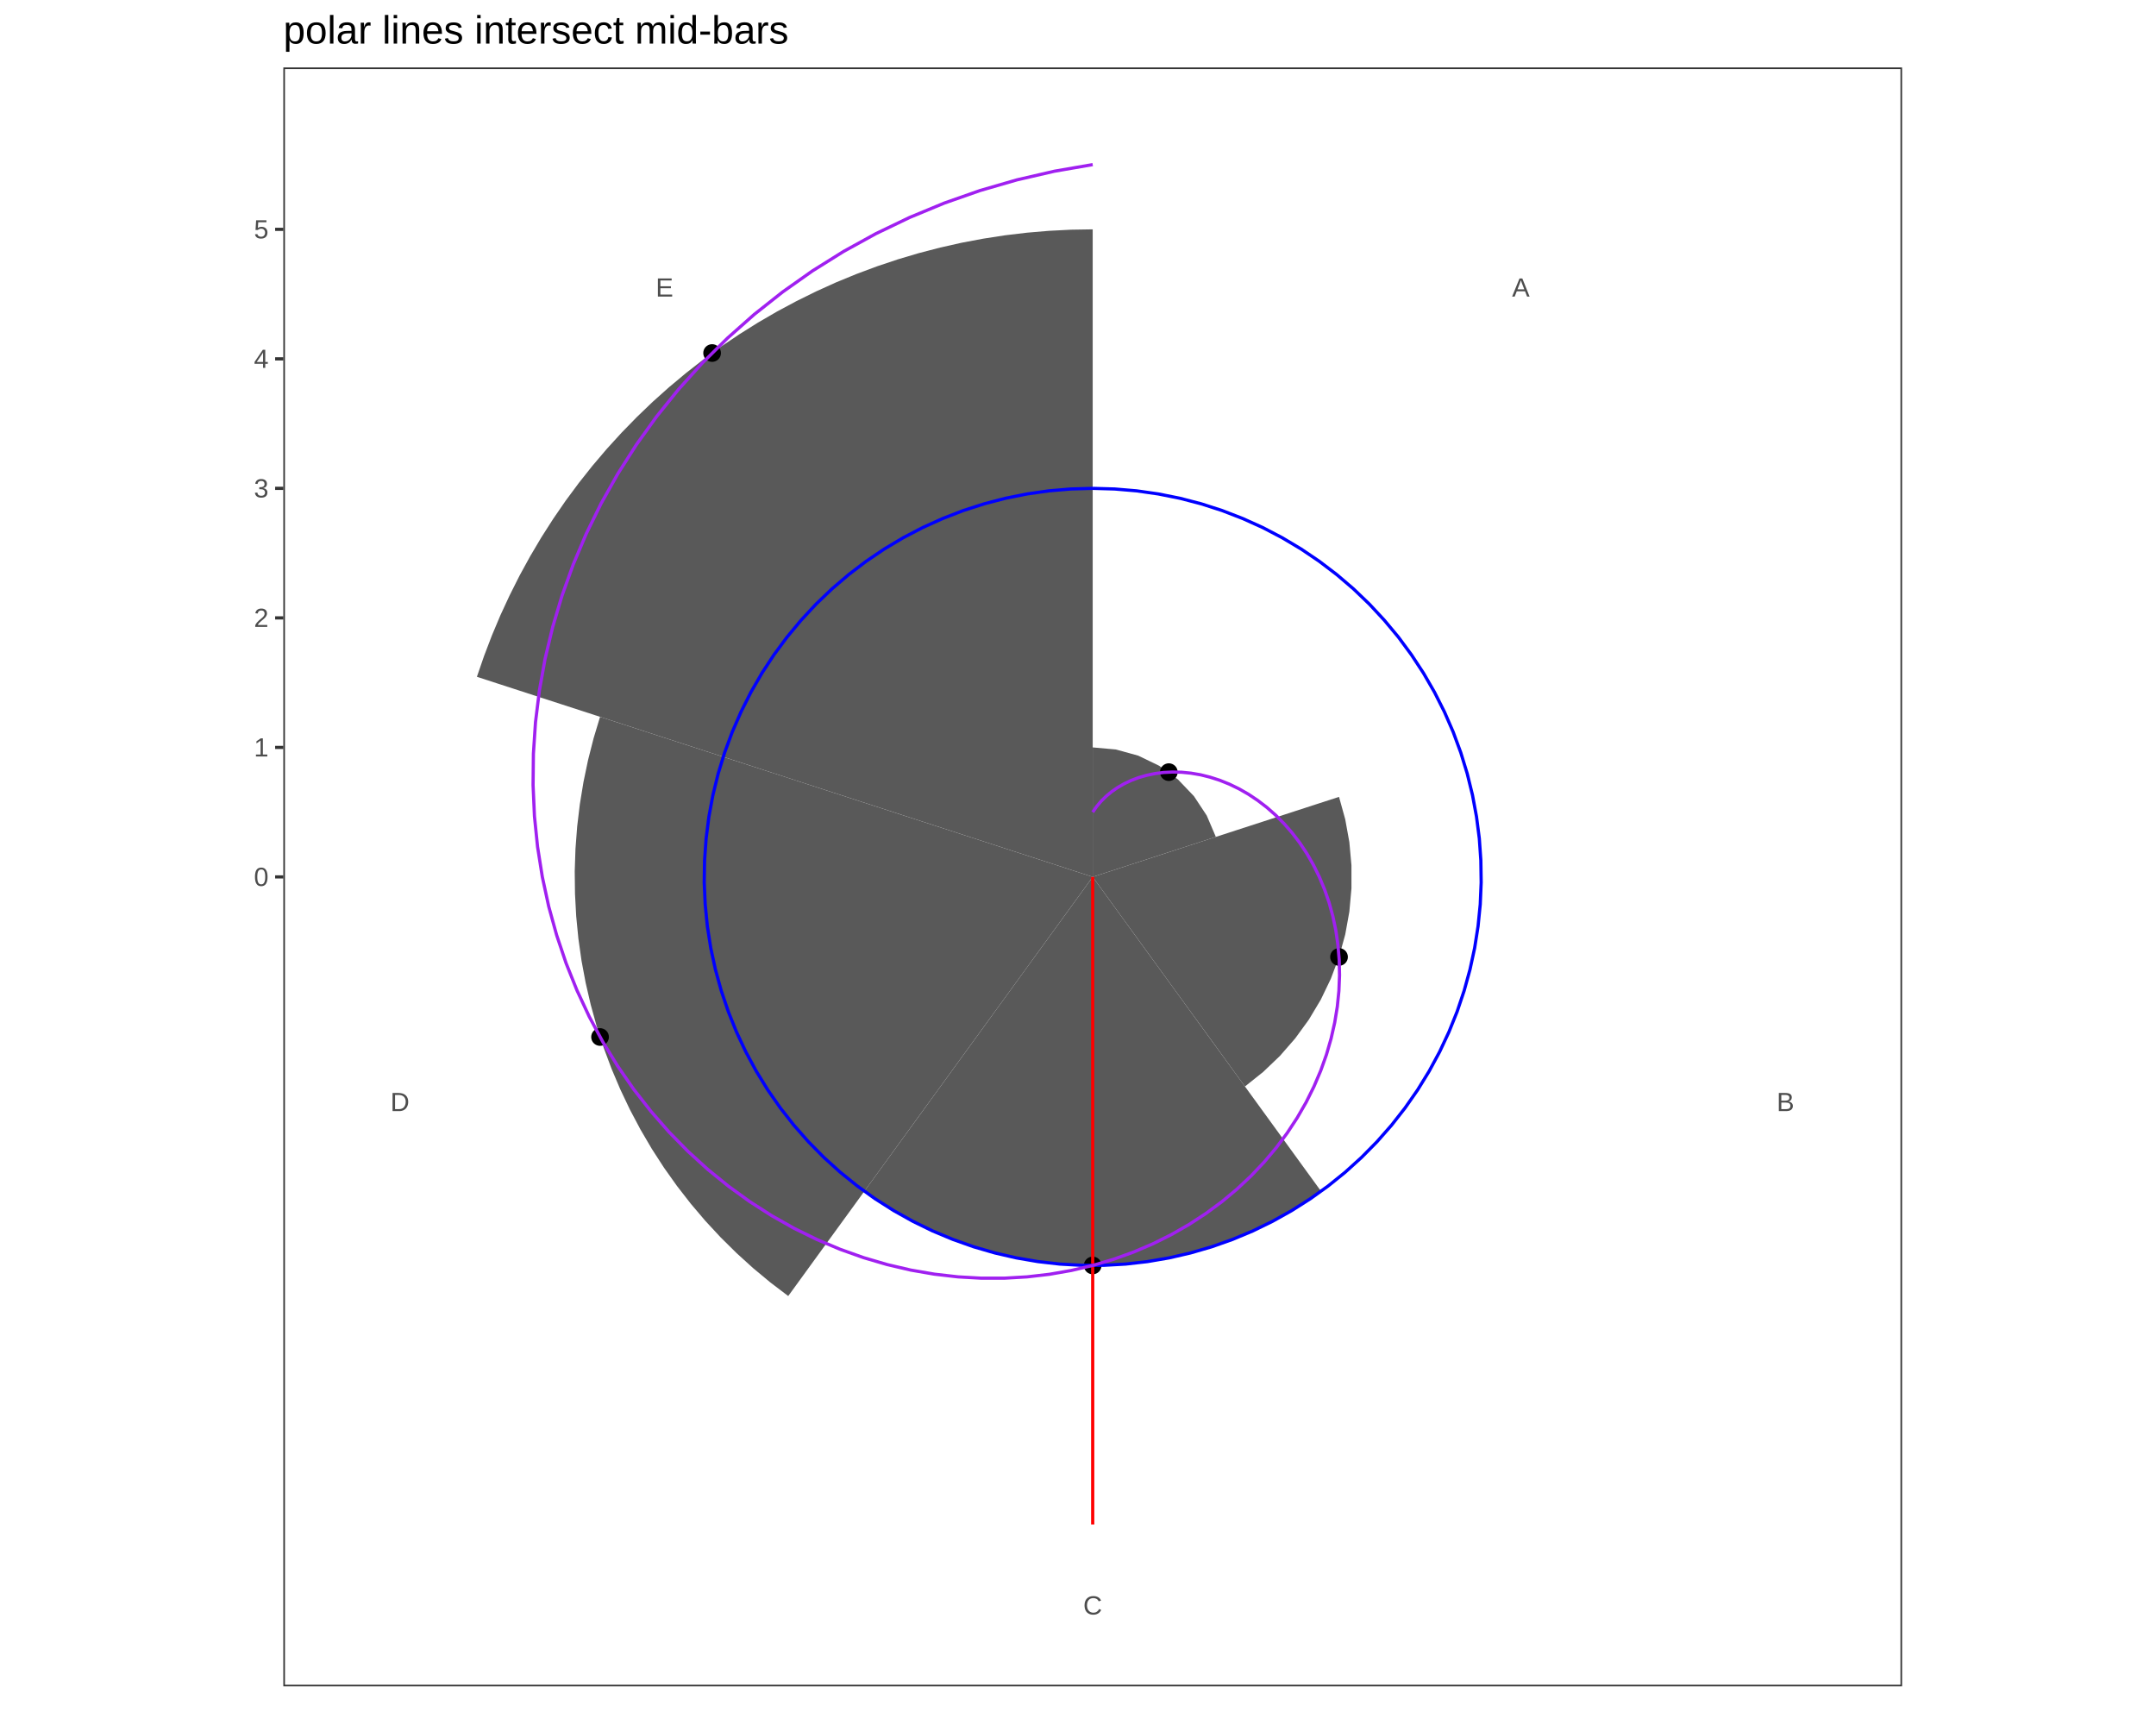
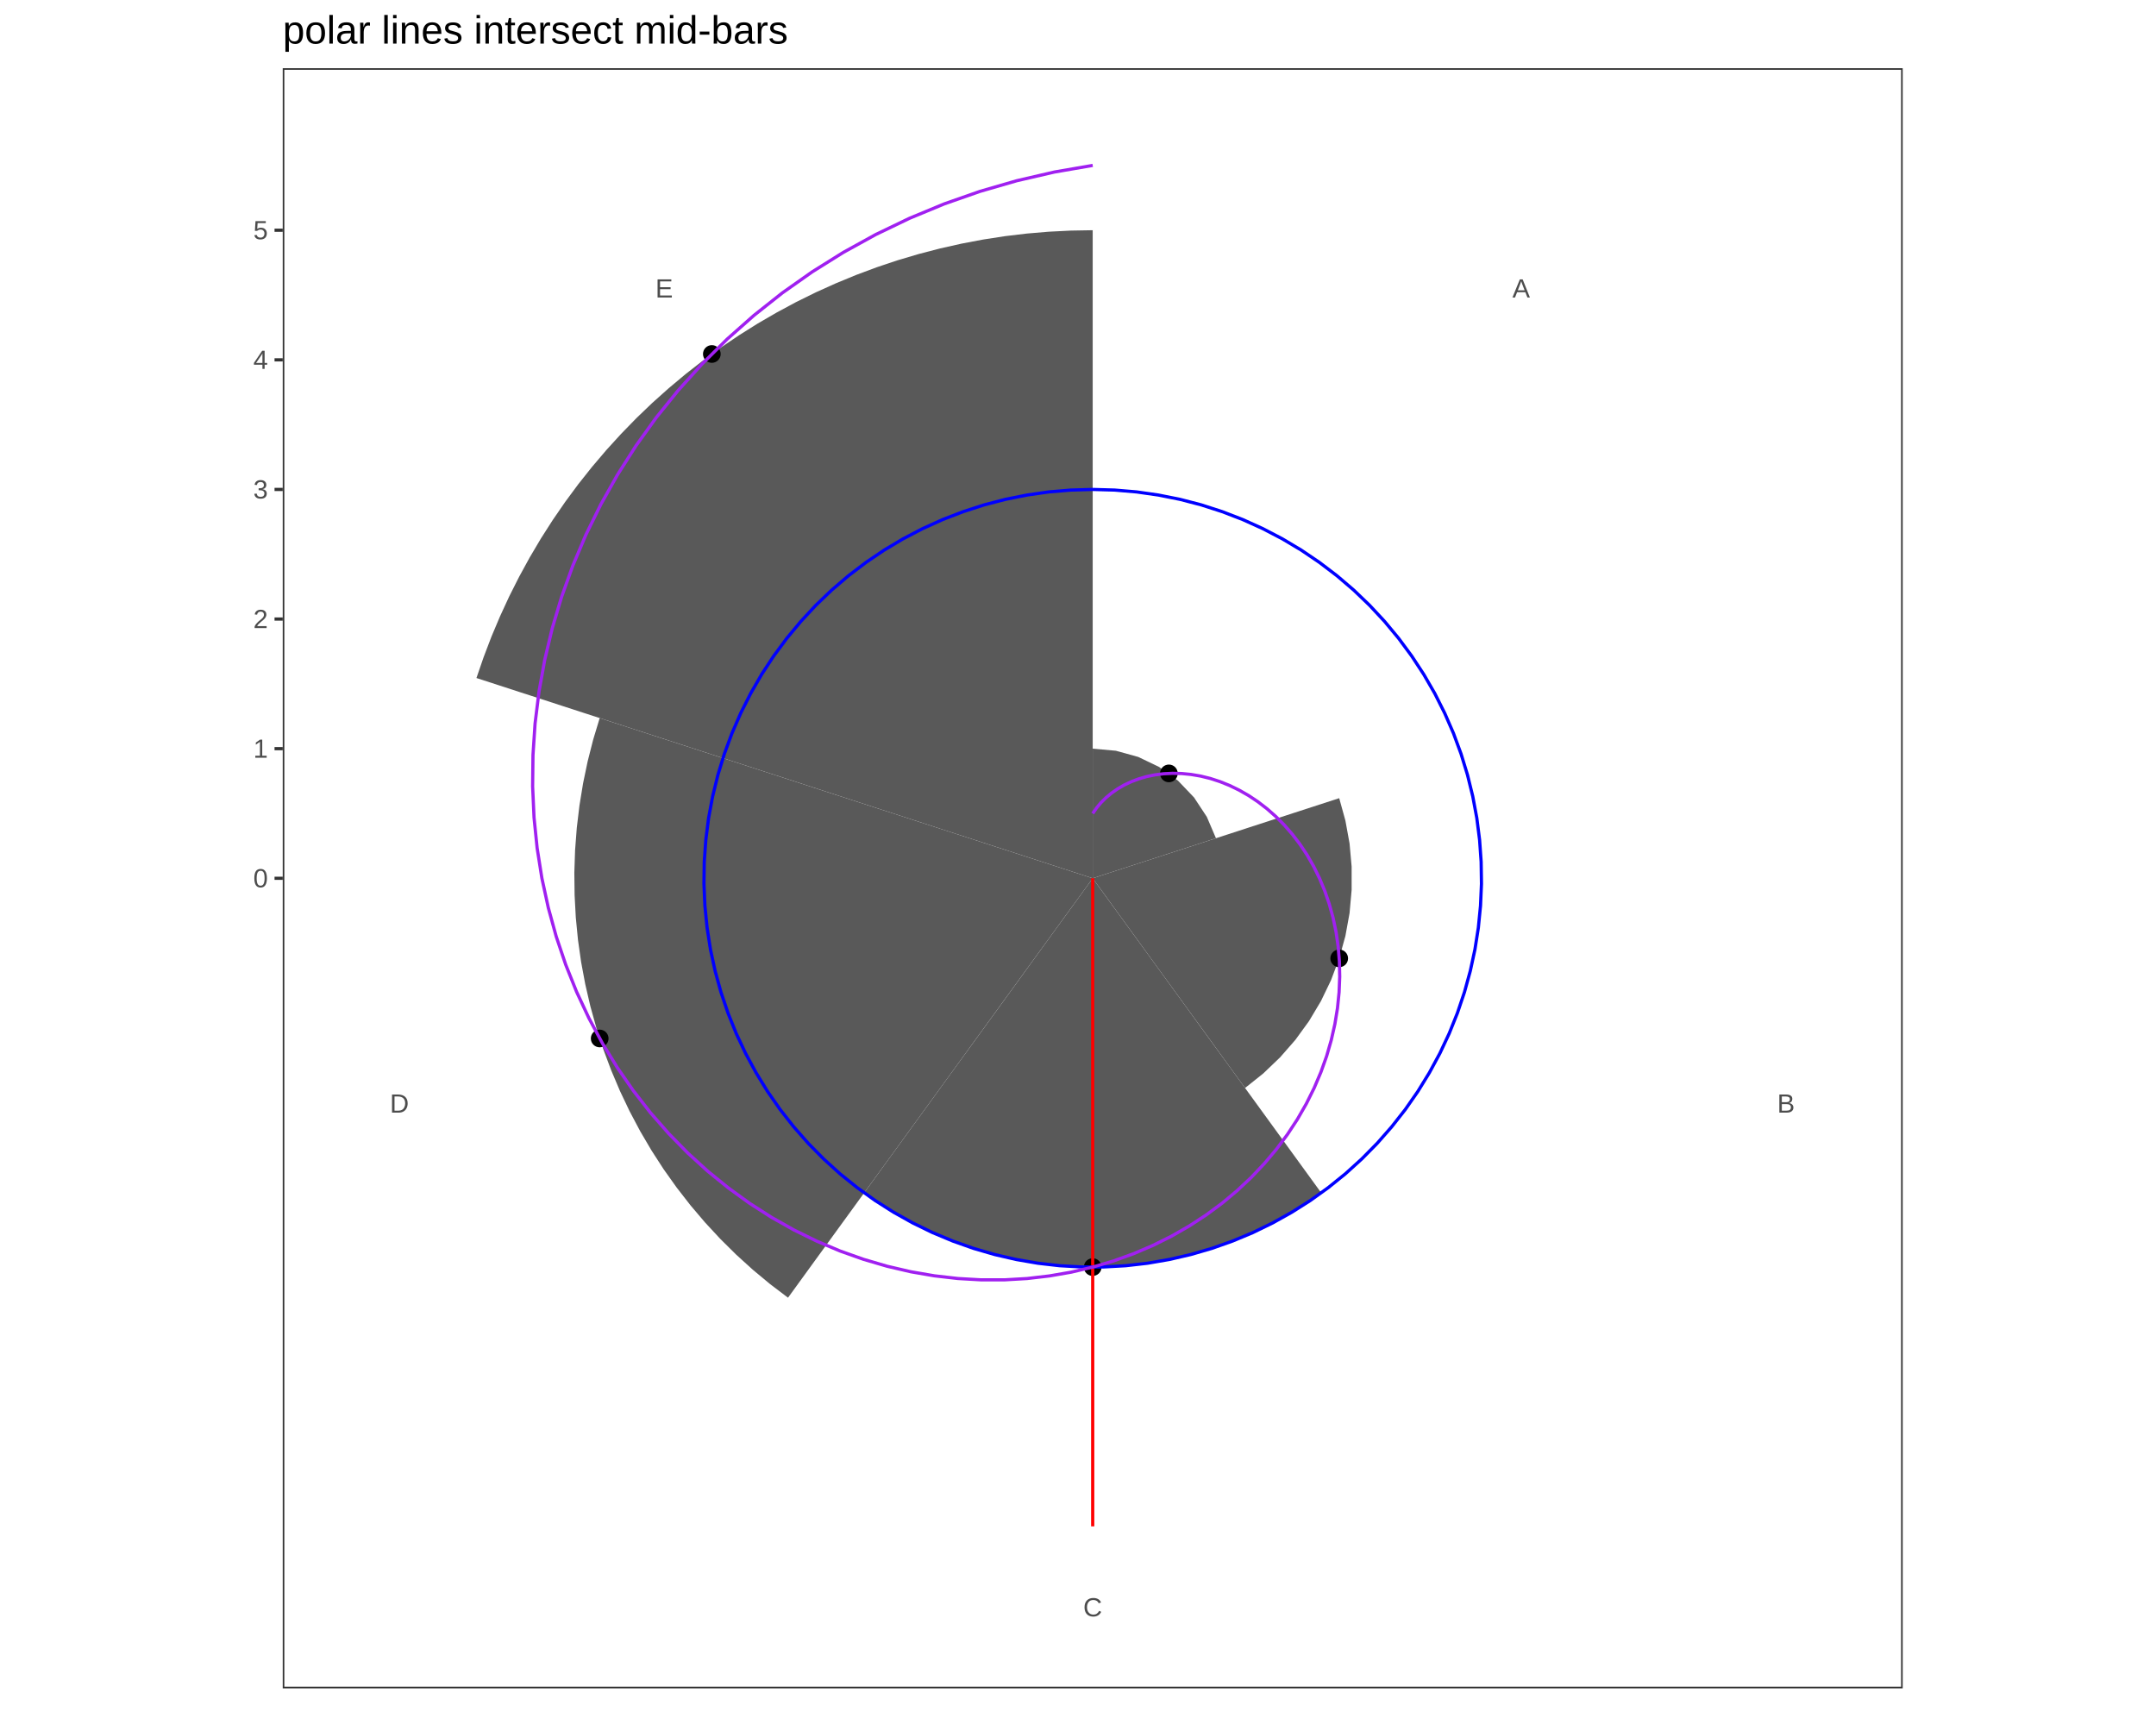
<svg xmlns="http://www.w3.org/2000/svg" viewBox="0 0 720.00 576.00">
  <defs>
    <style type="text/css">
    line, polyline, polygon, path, rect, circle {
      fill: none;
      stroke: #000000;
      stroke-linecap: round;
      stroke-linejoin: round;
      stroke-miterlimit: 10.00;
    }
  </style>
  </defs>
  <rect width="100%" height="100%" style="stroke: none; fill: #FFFFFF;" />
  <defs>
-     <clipPath id="cpNzkuMzJ8NjQwLjY4fDU3Ni4wMHwwLjAw">
-       <rect x="79.32" y="0.00" width="561.36" height="576.00" />
+     <clipPath id="cpNzkuMTF8NjQwLjg5fDU3Ni4wMHwwLjAw">
+       <rect x="79.11" y="0.00" width="561.77" height="576.00" />
    </clipPath>
  </defs>
-   <rect x="79.32" y="0.00" width="561.36" height="576.00" style="stroke-width: 1.07; stroke: #FFFFFF; fill: #FFFFFF;" clip-path="url(#cpNzkuMzJ8NjQwLjY4fDU3Ni4wMHwwLjAw)" />
+   <rect x="79.11" y="0.00" width="561.77" height="576.00" style="stroke-width: 1.07; stroke: #FFFFFF; fill: #FFFFFF;" clip-path="url(#cpNzkuMTF8NjQwLjg5fDU3Ni4wMHwwLjAw)" />
  <defs>
    <clipPath id="cpMC4wMHw3MjAuMDB8NTc2LjAwfDAuMDA=">
      <rect x="0.00" y="0.00" width="720.00" height="576.00" />
    </clipPath>
  </defs>
  <defs>
-     <clipPath id="cpOTQuNjJ8NjM1LjIwfDU2My4xMHwyMi41Mg==">
-       <rect x="94.62" y="22.52" width="540.58" height="540.58" />
+     <clipPath id="cpOTQuNDJ8NjM1LjQxfDU2My43NnwyMi43Nw==">
+       <rect x="94.42" y="22.77" width="540.99" height="540.99" />
    </clipPath>
  </defs>
-   <rect x="94.62" y="22.52" width="540.58" height="540.58" style="stroke-width: 1.07; stroke: none; fill: #FFFFFF;" clip-path="url(#cpOTQuNjJ8NjM1LjIwfDU2My4xMHwyMi41Mg==)" />
-   <polygon points="364.91,249.57 372.63,250.26 380.11,252.32 387.09,255.69 393.36,260.25 398.72,265.85 402.99,272.32 406.04,279.45 397.82,282.12 389.59,284.79 381.36,287.47 373.14,290.14 364.91,292.81 364.91,292.81 364.91,284.16 364.91,275.51 364.91,266.87 364.91,258.22 364.91,249.57 " style="stroke-width: 1.07; stroke: none; fill: #595959;" clip-path="url(#cpOTQuNjJ8NjM1LjIwfDU2My4xMHwyMi41Mg==)" />
-   <polygon points="447.17,266.09 449.24,273.57 450.62,281.20 451.32,288.93 451.32,296.69 450.62,304.42 449.24,312.06 447.17,319.54 444.44,326.81 441.08,333.80 437.10,340.46 432.53,346.74 427.43,352.59 421.82,357.95 415.75,362.79 411.13,356.43 406.51,350.06 401.89,343.70 397.26,337.34 392.64,330.98 388.02,324.62 383.40,318.26 378.78,311.90 374.15,305.54 369.53,299.17 364.91,292.81 364.91,292.81 372.39,290.38 379.87,287.95 387.35,285.52 394.82,283.09 402.30,280.66 409.78,278.23 417.26,275.80 424.74,273.37 432.21,270.94 439.69,268.51 447.17,266.09 " style="stroke-width: 1.07; stroke: none; fill: #595959;" clip-path="url(#cpOTQuNjJ8NjM1LjIwfDU2My4xMHwyMi41Mg==)" />
-   <polygon points="441.17,397.77 435.05,401.96 428.71,405.78 422.16,409.24 415.41,412.32 408.51,415.01 401.46,417.30 394.30,419.18 387.03,420.65 379.70,421.71 372.32,422.34 364.91,422.55 357.50,422.34 350.12,421.71 342.79,420.65 335.53,419.18 328.36,417.30 321.31,415.01 314.41,412.32 307.67,409.24 301.11,405.78 294.77,401.96 288.65,397.77 293.14,391.60 297.62,385.43 302.11,379.25 306.60,373.08 311.08,366.90 315.57,360.73 320.05,354.56 324.54,348.38 329.02,342.21 333.51,336.03 338.00,329.86 342.48,323.68 346.97,317.51 351.45,311.34 355.94,305.16 360.43,298.99 364.91,292.81 364.91,292.81 369.40,298.99 373.88,305.16 378.37,311.34 382.85,317.51 387.34,323.68 391.83,329.86 396.31,336.03 400.80,342.21 405.28,348.38 409.77,354.56 414.26,360.73 418.74,366.90 423.23,373.08 427.71,379.25 432.20,385.43 436.68,391.60 441.17,397.77 " style="stroke-width: 1.07; stroke: none; fill: #595959;" clip-path="url(#cpOTQuNjJ8NjM1LjIwfDU2My4xMHwyMi41Mg==)" />
-   <polygon points="263.23,432.76 257.27,428.23 251.50,423.44 245.95,418.40 240.62,413.13 235.52,407.63 230.67,401.92 226.07,396.00 221.73,389.89 217.66,383.60 213.87,377.13 210.36,370.51 207.14,363.74 204.21,356.84 201.59,349.82 199.27,342.69 197.27,335.47 195.58,328.17 194.20,320.80 193.15,313.38 192.42,305.92 192.02,298.43 191.93,290.94 192.18,283.45 192.75,275.97 193.64,268.53 194.85,261.14 196.38,253.80 198.23,246.53 200.39,239.36 207.54,241.68 214.70,244.01 221.85,246.33 229.00,248.65 236.16,250.98 243.31,253.30 250.46,255.63 257.62,257.95 264.77,260.27 271.92,262.60 279.07,264.92 286.23,267.25 293.38,269.57 300.53,271.90 307.69,274.22 314.84,276.54 321.99,278.87 329.15,281.19 336.30,283.52 343.45,285.84 350.60,288.16 357.76,290.49 364.91,292.81 364.91,292.81 360.49,298.90 356.07,304.98 351.65,311.07 347.23,317.15 342.81,323.24 338.39,329.32 333.97,335.41 329.54,341.49 325.12,347.58 320.70,353.66 316.28,359.75 311.86,365.83 307.44,371.91 303.02,378.00 298.60,384.08 294.18,390.17 289.76,396.25 285.34,402.34 280.92,408.42 276.49,414.51 272.07,420.59 267.65,426.68 263.23,432.76 " style="stroke-width: 1.07; stroke: none; fill: #595959;" clip-path="url(#cpOTQuNjJ8NjM1LjIwfDU2My4xMHwyMi41Mg==)" />
-   <polygon points="159.26,225.99 161.65,219.05 164.27,212.19 167.12,205.42 170.21,198.76 173.51,192.20 177.04,185.76 180.78,179.44 184.74,173.25 188.90,167.20 193.27,161.30 197.83,155.55 202.59,149.95 207.54,144.52 212.66,139.27 217.96,134.18 223.43,129.29 229.07,124.58 234.86,120.06 240.80,115.74 246.89,111.63 253.11,107.73 259.46,104.04 265.93,100.57 272.51,97.32 279.20,94.29 285.99,91.50 292.88,88.93 299.84,86.60 306.88,84.51 313.99,82.66 321.15,81.05 328.37,79.69 335.63,78.57 342.92,77.70 350.23,77.08 357.57,76.70 364.91,76.58 364.91,84.04 364.91,91.49 364.91,98.95 364.91,106.41 364.91,113.86 364.91,121.32 364.91,128.77 364.91,136.23 364.91,143.69 364.91,151.14 364.91,158.60 364.91,166.06 364.91,173.51 364.91,180.97 364.91,188.42 364.91,195.88 364.91,203.34 364.91,210.79 364.91,218.25 364.91,225.71 364.91,233.16 364.91,240.62 364.91,248.08 364.91,255.53 364.91,262.99 364.91,270.44 364.91,277.90 364.91,285.36 364.91,292.81 364.91,292.81 357.82,290.51 350.73,288.20 343.64,285.90 336.55,283.60 329.45,281.29 322.36,278.99 315.27,276.68 308.18,274.38 301.09,272.08 294.00,269.77 286.91,267.47 279.81,265.16 272.72,262.86 265.63,260.56 258.54,258.25 251.45,255.95 244.36,253.64 237.27,251.34 230.17,249.03 223.08,246.73 215.99,244.43 208.90,242.12 201.81,239.82 194.72,237.51 187.63,235.21 180.54,232.91 173.44,230.60 166.35,228.30 159.26,225.99 " style="stroke-width: 1.07; stroke: none; fill: #595959;" clip-path="url(#cpOTQuNjJ8NjM1LjIwfDU2My4xMHwyMi41Mg==)" />
-   <circle cx="390.33" cy="257.83" r="1.95pt" style="stroke-width: 0.71; fill: #000000;" clip-path="url(#cpOTQuNjJ8NjM1LjIwfDU2My4xMHwyMi41Mg==)" />
-   <circle cx="447.17" cy="319.54" r="1.95pt" style="stroke-width: 0.71; fill: #000000;" clip-path="url(#cpOTQuNjJ8NjM1LjIwfDU2My4xMHwyMi41Mg==)" />
-   <circle cx="364.91" cy="422.55" r="1.95pt" style="stroke-width: 0.71; fill: #000000;" clip-path="url(#cpOTQuNjJ8NjM1LjIwfDU2My4xMHwyMi41Mg==)" />
-   <circle cx="200.39" cy="346.27" r="1.95pt" style="stroke-width: 0.71; fill: #000000;" clip-path="url(#cpOTQuNjJ8NjM1LjIwfDU2My4xMHwyMi41Mg==)" />
-   <circle cx="237.81" cy="117.88" r="1.95pt" style="stroke-width: 0.71; fill: #000000;" clip-path="url(#cpOTQuNjJ8NjM1LjIwfDU2My4xMHwyMi41Mg==)" />
-   <polyline points="364.91,292.81 364.91,300.27 364.91,307.73 364.91,315.18 364.91,322.64 364.91,330.09 364.91,337.55 364.91,345.01 364.91,352.46 364.91,359.92 364.91,367.38 364.91,374.83 364.91,382.29 364.91,389.75 364.91,397.20 364.91,404.66 364.91,412.11 364.91,419.57 364.91,427.03 364.91,434.48 364.91,441.94 364.91,449.40 364.91,456.85 364.91,464.31 364.91,471.76 364.91,479.22 364.91,486.68 364.91,494.13 364.91,501.59 364.91,509.05 " style="stroke-width: 1.07; stroke: #FF0000; stroke-linecap: butt;" clip-path="url(#cpOTQuNjJ8NjM1LjIwfDU2My4xMHwyMi41Mg==)" />
-   <polyline points="364.91,163.07 372.25,163.28 379.57,163.90 386.84,164.94 394.04,166.38 401.14,168.23 408.13,170.48 414.98,173.13 421.68,176.15 428.18,179.55 434.49,183.31 440.57,187.42 446.42,191.87 452.00,196.64 457.30,201.72 462.30,207.10 467.00,212.74 471.36,218.65 475.39,224.79 479.06,231.15 482.37,237.71 485.30,244.44 487.84,251.33 489.99,258.35 491.74,265.48 493.08,272.70 494.02,279.98 494.53,287.31 494.64,294.65 494.33,301.99 493.60,309.29 492.46,316.55 490.91,323.72 488.96,330.80 486.62,337.76 483.88,344.57 480.76,351.22 477.27,357.68 473.42,363.94 469.22,369.96 464.69,375.74 459.84,381.25 454.68,386.48 449.24,391.41 443.53,396.02 437.56,400.30 431.36,404.24 424.95,407.82 418.35,411.04 411.58,413.87 404.65,416.32 397.60,418.37 390.45,420.02 383.21,421.26 375.91,422.09 368.58,422.50 361.24,422.50 353.91,422.09 346.61,421.26 339.38,420.02 332.22,418.37 325.17,416.32 318.25,413.87 311.47,411.04 304.87,407.82 298.46,404.24 292.26,400.30 286.30,396.02 280.58,391.41 275.14,386.48 269.98,381.25 265.13,375.74 260.60,369.96 256.40,363.94 252.55,357.68 249.06,351.22 245.94,344.57 243.21,337.76 240.86,330.80 238.91,323.72 237.36,316.55 236.22,309.29 235.50,301.99 235.18,294.65 235.29,287.31 235.81,279.98 236.74,272.70 238.08,265.48 239.83,258.35 241.98,251.33 244.53,244.44 247.46,237.71 250.76,231.15 254.43,224.79 258.46,218.65 262.83,212.74 267.52,207.10 272.52,201.72 277.83,196.64 283.41,191.87 289.25,187.42 295.33,183.31 301.64,179.55 308.15,176.15 314.84,173.13 321.69,170.48 328.68,168.23 335.79,166.38 342.98,164.94 350.25,163.90 357.57,163.28 364.91,163.07 " style="stroke-width: 1.07; stroke: #0000FF; stroke-linecap: butt;" clip-path="url(#cpOTQuNjJ8NjM1LjIwfDU2My4xMHwyMi41Mg==)" />
-   <polyline points="364.91,271.19 366.18,269.36 367.65,267.61 369.31,265.96 371.16,264.41 373.19,263.00 375.39,261.72 377.74,260.60 380.25,259.65 382.90,258.89 385.67,258.31 388.55,257.94 391.53,257.79 394.60,257.86 397.73,258.17 400.91,258.71 404.12,259.51 407.35,260.55 410.58,261.85 413.79,263.41 416.95,265.22 420.06,267.30 423.10,269.63 426.03,272.22 428.85,275.06 431.54,278.15 434.08,281.47 436.44,285.03 438.62,288.82 440.59,292.81 442.34,297.01 443.86,301.40 445.11,305.96 446.11,310.69 446.81,315.55 447.23,320.55 447.34,325.66 447.13,330.85 446.60,336.12 445.73,341.44 444.52,346.79 442.97,352.15 441.06,357.50 438.80,362.81 436.19,368.06 433.21,373.23 429.89,378.29 426.21,383.23 422.19,388.01 417.82,392.62 413.13,397.03 408.10,401.22 402.77,405.16 397.13,408.84 391.20,412.24 385.00,415.33 378.54,418.09 371.83,420.50 364.91,422.55 357.79,424.22 350.48,425.50 343.02,426.36 335.42,426.80 327.71,426.80 319.91,426.36 312.06,425.46 304.17,424.10 296.28,422.26 288.41,419.95 280.60,417.17 272.86,413.91 265.23,410.17 257.74,405.95 250.42,401.26 243.30,396.11 236.40,390.51 229.75,384.45 223.39,377.96 217.35,371.05 211.63,363.73 206.29,356.01 201.33,347.93 196.79,339.49 192.69,330.72 189.05,321.64 185.90,312.28 183.24,302.66 181.11,292.81 179.52,282.76 178.48,272.54 178.02,262.17 178.13,251.70 178.83,241.15 180.14,230.55 182.04,219.95 184.57,209.38 187.70,198.86 191.45,188.44 195.81,178.16 200.78,168.05 206.36,158.14 212.53,148.47 219.28,139.08 226.61,130.00 234.50,121.26 242.94,112.91 251.89,104.98 261.36,97.49 271.30,90.47 281.70,83.97 292.53,78.01 303.77,72.61 315.38,67.80 327.33,63.61 339.60,60.06 352.13,57.17 364.91,54.96 " style="stroke-width: 1.07; stroke: #A020F0; stroke-linecap: butt;" clip-path="url(#cpOTQuNjJ8NjM1LjIwfDU2My4xMHwyMi41Mg==)" />
-   <g clip-path="url(#cpOTQuNjJ8NjM1LjIwfDU2My4xMHwyMi41Mg==)">
-     <text x="504.96" y="99.03" style="font-size: 8.80px; fill: #4D4D4D; font-family: Liberation Sans;" textLength="5.88px" lengthAdjust="spacingAndGlyphs">A</text>
+   <rect x="94.42" y="22.77" width="540.99" height="540.99" style="stroke-width: 1.07; stroke: none; fill: #FFFFFF;" clip-path="url(#cpOTQuNDJ8NjM1LjQxfDU2My43NnwyMi43Nw==)" />
+   <polygon points="364.91,249.99 372.64,250.68 380.12,252.75 387.11,256.11 393.39,260.67 398.75,266.28 403.02,272.76 406.07,279.89 397.84,282.57 389.61,285.24 381.38,287.92 373.14,290.59 364.91,293.27 364.91,293.27 364.91,284.61 364.91,275.95 364.91,267.30 364.91,258.64 364.91,249.99 " style="stroke-width: 1.07; stroke: none; fill: #595959;" clip-path="url(#cpOTQuNDJ8NjM1LjQxfDU2My43NnwyMi43Nw==)" />
+   <polygon points="447.23,266.52 449.30,274.01 450.69,281.65 451.38,289.38 451.38,297.15 450.69,304.89 449.30,312.53 447.23,320.01 444.50,327.29 441.13,334.28 437.15,340.95 432.59,347.23 427.47,353.08 421.86,358.45 415.79,363.29 411.16,356.93 406.54,350.56 401.91,344.19 397.29,337.83 392.66,331.46 388.04,325.10 383.41,318.73 378.79,312.36 374.16,306.00 369.54,299.63 364.91,293.27 364.91,293.27 372.39,290.83 379.88,288.40 387.36,285.97 394.85,283.54 402.33,281.11 409.81,278.68 417.30,276.24 424.78,273.81 432.27,271.38 439.75,268.95 447.23,266.52 " style="stroke-width: 1.07; stroke: none; fill: #595959;" clip-path="url(#cpOTQuNDJ8NjM1LjQxfDU2My43NnwyMi43Nw==)" />
+   <polygon points="441.23,398.31 435.11,402.49 428.76,406.32 422.20,409.78 415.45,412.86 408.54,415.55 401.49,417.84 394.32,419.73 387.05,421.20 379.71,422.26 372.32,422.89 364.91,423.10 357.50,422.89 350.11,422.26 342.77,421.20 335.50,419.73 328.33,417.84 321.28,415.55 314.37,412.86 307.62,409.78 301.07,406.32 294.72,402.49 288.59,398.31 293.08,392.13 297.57,385.95 302.06,379.77 306.55,373.59 311.04,367.41 315.53,361.23 320.02,355.05 324.51,348.88 329.00,342.70 333.49,336.52 337.98,330.34 342.47,324.16 346.95,317.98 351.44,311.80 355.93,305.62 360.42,299.45 364.91,293.27 364.91,293.27 369.40,299.45 373.89,305.62 378.38,311.80 382.87,317.98 387.36,324.16 391.85,330.34 396.34,336.52 400.82,342.70 405.31,348.88 409.80,355.05 414.29,361.23 418.78,367.41 423.27,373.59 427.76,379.77 432.25,385.95 436.74,392.13 441.23,398.31 " style="stroke-width: 1.07; stroke: none; fill: #595959;" clip-path="url(#cpOTQuNDJ8NjM1LjQxfDU2My43NnwyMi43Nw==)" />
+   <polygon points="263.16,433.32 257.18,428.78 251.41,423.99 245.86,418.95 240.53,413.67 235.43,408.17 230.57,402.45 225.97,396.53 221.62,390.42 217.55,384.12 213.75,377.65 210.24,371.02 207.02,364.25 204.09,357.34 201.46,350.32 199.15,343.18 197.14,335.96 195.45,328.65 194.07,321.27 193.02,313.85 192.29,306.38 191.89,298.89 191.80,291.39 192.05,283.89 192.62,276.41 193.51,268.97 194.72,261.56 196.25,254.22 198.10,246.95 200.27,239.77 207.43,242.10 214.58,244.42 221.74,246.75 228.90,249.07 236.06,251.40 243.22,253.73 250.38,256.05 257.53,258.38 264.69,260.70 271.85,263.03 279.01,265.36 286.17,267.68 293.33,270.01 300.49,272.33 307.64,274.66 314.80,276.98 321.96,279.31 329.12,281.64 336.28,283.96 343.44,286.29 350.59,288.61 357.75,290.94 364.91,293.27 364.91,293.27 360.49,299.36 356.06,305.44 351.64,311.53 347.21,317.62 342.79,323.71 338.37,329.80 333.94,335.89 329.52,341.98 325.09,348.07 320.67,354.16 316.25,360.25 311.82,366.34 307.40,372.43 302.97,378.52 298.55,384.61 294.12,390.70 289.70,396.78 285.28,402.87 280.85,408.96 276.43,415.05 272.00,421.14 267.58,427.23 263.16,433.32 " style="stroke-width: 1.07; stroke: none; fill: #595959;" clip-path="url(#cpOTQuNDJ8NjM1LjQxfDU2My43NnwyMi43Nw==)" />
+   <polygon points="159.11,226.40 161.50,219.45 164.12,212.58 166.98,205.81 170.06,199.14 173.37,192.58 176.90,186.13 180.64,179.81 184.60,173.62 188.77,167.56 193.14,161.65 197.71,155.90 202.47,150.30 207.42,144.87 212.55,139.60 217.85,134.52 223.33,129.62 228.97,124.90 234.76,120.38 240.71,116.06 246.80,111.95 253.02,108.04 259.38,104.35 265.85,100.87 272.44,97.62 279.14,94.60 285.93,91.80 292.82,89.23 299.79,86.90 306.84,84.81 313.95,82.96 321.12,81.35 328.34,79.98 335.60,78.86 342.90,77.99 350.22,77.37 357.56,77.00 364.91,76.87 364.91,84.33 364.91,91.79 364.91,99.26 364.91,106.72 364.91,114.18 364.91,121.64 364.91,129.10 364.91,136.57 364.91,144.03 364.91,151.49 364.91,158.95 364.91,166.41 364.91,173.88 364.91,181.34 364.91,188.80 364.91,196.26 364.91,203.72 364.91,211.18 364.91,218.65 364.91,226.11 364.91,233.57 364.91,241.03 364.91,248.49 364.91,255.96 364.91,263.42 364.91,270.88 364.91,278.34 364.91,285.80 364.91,293.27 364.91,293.27 357.81,290.96 350.72,288.65 343.62,286.35 336.52,284.04 329.43,281.74 322.33,279.43 315.23,277.13 308.14,274.82 301.04,272.51 293.94,270.21 286.85,267.90 279.75,265.60 272.65,263.29 265.56,260.98 258.46,258.68 251.36,256.37 244.27,254.07 237.17,251.76 230.07,249.45 222.98,247.15 215.88,244.84 208.78,242.54 201.69,240.23 194.59,237.93 187.49,235.62 180.40,233.31 173.30,231.01 166.20,228.70 159.11,226.40 " style="stroke-width: 1.07; stroke: none; fill: #595959;" clip-path="url(#cpOTQuNDJ8NjM1LjQxfDU2My43NnwyMi43Nw==)" />
+   <circle cx="390.35" cy="258.25" r="1.95pt" style="stroke-width: 0.71; fill: #000000;" clip-path="url(#cpOTQuNDJ8NjM1LjQxfDU2My43NnwyMi43Nw==)" />
+   <circle cx="447.23" cy="320.01" r="1.95pt" style="stroke-width: 0.71; fill: #000000;" clip-path="url(#cpOTQuNDJ8NjM1LjQxfDU2My43NnwyMi43Nw==)" />
+   <circle cx="364.91" cy="423.10" r="1.95pt" style="stroke-width: 0.71; fill: #000000;" clip-path="url(#cpOTQuNDJ8NjM1LjQxfDU2My43NnwyMi43Nw==)" />
+   <circle cx="200.27" cy="346.76" r="1.95pt" style="stroke-width: 0.71; fill: #000000;" clip-path="url(#cpOTQuNDJ8NjM1LjQxfDU2My43NnwyMi43Nw==)" />
+   <circle cx="237.72" cy="118.20" r="1.95pt" style="stroke-width: 0.71; fill: #000000;" clip-path="url(#cpOTQuNDJ8NjM1LjQxfDU2My43NnwyMi43Nw==)" />
+   <polyline points="364.91,293.27 364.91,300.73 364.91,308.19 364.91,315.65 364.91,323.11 364.91,330.58 364.91,338.04 364.91,345.50 364.91,352.96 364.91,360.42 364.91,367.89 364.91,375.35 364.91,382.81 364.91,390.27 364.91,397.73 364.91,405.20 364.91,412.66 364.91,420.12 364.91,427.58 364.91,435.04 364.91,442.50 364.91,449.97 364.91,457.43 364.91,464.89 364.91,472.35 364.91,479.81 364.91,487.28 364.91,494.74 364.91,502.20 364.91,509.66 " style="stroke-width: 1.07; stroke: #FF0000; stroke-linecap: butt;" clip-path="url(#cpOTQuNDJ8NjM1LjQxfDU2My43NnwyMi43Nw==)" />
+   <polyline points="364.91,163.43 372.26,163.64 379.58,164.26 386.85,165.30 394.06,166.74 401.17,168.59 408.17,170.85 415.02,173.49 421.72,176.52 428.23,179.92 434.54,183.68 440.63,187.80 446.48,192.25 452.06,197.02 457.37,202.11 462.38,207.49 467.07,213.14 471.44,219.05 475.47,225.19 479.15,231.56 482.45,238.12 485.39,244.86 487.93,251.75 490.08,258.78 491.83,265.91 493.18,273.14 494.11,280.43 494.63,287.76 494.74,295.10 494.42,302.45 493.70,309.76 492.56,317.02 491.01,324.20 489.06,331.29 486.71,338.25 483.97,345.07 480.85,351.72 477.35,358.18 473.50,364.44 469.30,370.47 464.76,376.25 459.91,381.77 454.75,387.00 449.30,391.94 443.59,396.55 437.62,400.84 431.41,404.78 425.00,408.36 418.39,411.58 411.61,414.41 404.68,416.86 397.63,418.91 390.47,420.56 383.22,421.81 375.92,422.64 368.59,423.05 361.24,423.05 353.90,422.64 346.60,421.81 339.36,420.56 332.19,418.91 325.14,416.86 318.21,414.41 311.43,411.58 304.82,408.36 298.41,404.78 292.21,400.84 286.24,396.55 280.52,391.94 275.07,387.00 269.91,381.77 265.06,376.25 260.52,370.47 256.32,364.44 252.47,358.18 248.98,351.72 245.85,345.07 243.11,338.25 240.76,331.29 238.81,324.20 237.26,317.02 236.13,309.76 235.40,302.45 235.09,295.10 235.19,287.76 235.71,280.43 236.64,273.14 237.99,265.91 239.74,258.78 241.89,251.75 244.44,244.86 247.37,238.12 250.68,231.56 254.35,225.19 258.38,219.05 262.75,213.14 267.45,207.49 272.45,202.11 277.76,197.02 283.34,192.25 289.19,187.80 295.28,183.68 301.59,179.92 308.10,176.52 314.80,173.49 321.66,170.85 328.65,168.59 335.76,166.74 342.97,165.30 350.24,164.26 357.57,163.64 364.91,163.43 " style="stroke-width: 1.07; stroke: #0000FF; stroke-linecap: butt;" clip-path="url(#cpOTQuNDJ8NjM1LjQxfDU2My43NnwyMi43Nw==)" />
+   <polyline points="364.91,271.63 366.18,269.80 367.65,268.04 369.32,266.39 371.17,264.85 373.20,263.43 375.39,262.15 377.75,261.03 380.26,260.08 382.91,259.31 385.68,258.74 388.57,258.37 391.55,258.22 394.62,258.29 397.75,258.60 400.94,259.14 404.15,259.93 407.38,260.98 410.61,262.28 413.82,263.84 416.99,265.65 420.10,267.73 423.14,270.07 426.08,272.66 428.90,275.50 431.59,278.59 434.13,281.92 436.50,285.48 438.68,289.27 440.65,293.27 442.40,297.47 443.91,301.86 445.17,306.42 446.17,311.15 446.88,316.02 447.29,321.02 447.40,326.13 447.19,331.33 446.66,336.61 445.79,341.93 444.58,347.29 443.03,352.65 441.12,358.00 438.86,363.31 436.24,368.57 433.27,373.74 429.94,378.81 426.26,383.75 422.23,388.53 417.86,393.15 413.16,397.56 408.14,401.75 402.79,405.70 397.15,409.38 391.22,412.78 385.01,415.87 378.55,418.63 371.84,421.05 364.91,423.10 357.78,424.78 350.47,426.05 343.00,426.92 335.40,427.36 327.68,427.36 319.88,426.91 312.02,426.01 304.13,424.65 296.23,422.81 288.36,420.50 280.53,417.72 272.79,414.45 265.16,410.71 257.66,406.49 250.33,401.80 243.21,396.64 236.30,391.03 229.65,384.97 223.29,378.48 217.23,371.56 211.52,364.23 206.17,356.51 201.21,348.42 196.67,339.98 192.56,331.20 188.92,322.12 185.76,312.75 183.11,303.12 180.97,293.27 179.38,283.21 178.34,272.98 177.87,262.60 177.99,252.12 178.69,241.56 180.00,230.96 181.91,220.35 184.43,209.77 187.57,199.24 191.32,188.82 195.68,178.53 200.66,168.41 206.24,158.49 212.41,148.81 219.17,139.41 226.51,130.33 234.41,121.59 242.84,113.23 251.81,105.29 261.28,97.79 271.23,90.78 281.64,84.27 292.48,78.30 303.73,72.89 315.34,68.08 327.31,63.89 339.58,60.34 352.13,57.44 364.91,55.23 " style="stroke-width: 1.07; stroke: #A020F0; stroke-linecap: butt;" clip-path="url(#cpOTQuNDJ8NjM1LjQxfDU2My43NnwyMi43Nw==)" />
+   <g clip-path="url(#cpOTQuNDJ8NjM1LjQxfDU2My43NnwyMi43Nw==)">
+     <text x="505.07" y="99.34" style="font-size: 8.80px; fill: #4D4D4D; font-family: Liberation Sans;" textLength="5.88px" lengthAdjust="spacingAndGlyphs">A</text>
  </g>
-   <g clip-path="url(#cpOTQuNjJ8NjM1LjIwfDU2My4xMHwyMi41Mg==)">
-     <text x="593.33" y="371.01" style="font-size: 8.80px; fill: #4D4D4D; font-family: Liberation Sans;" textLength="5.88px" lengthAdjust="spacingAndGlyphs">B</text>
+   <g clip-path="url(#cpOTQuNDJ8NjM1LjQxfDU2My43NnwyMi43Nw==)">
+     <text x="593.50" y="371.52" style="font-size: 8.80px; fill: #4D4D4D; font-family: Liberation Sans;" textLength="5.88px" lengthAdjust="spacingAndGlyphs">B</text>
  </g>
-   <g clip-path="url(#cpOTQuNjJ8NjM1LjIwfDU2My4xMHwyMi41Mg==)">
-     <text x="361.73" y="539.10" style="font-size: 8.80px; fill: #4D4D4D; font-family: Liberation Sans;" textLength="6.36px" lengthAdjust="spacingAndGlyphs">C</text>
+   <g clip-path="url(#cpOTQuNDJ8NjM1LjQxfDU2My43NnwyMi43Nw==)">
+     <text x="361.73" y="539.73" style="font-size: 8.80px; fill: #4D4D4D; font-family: Liberation Sans;" textLength="6.36px" lengthAdjust="spacingAndGlyphs">C</text>
  </g>
-   <g clip-path="url(#cpOTQuNjJ8NjM1LjIwfDU2My4xMHwyMi41Mg==)">
-     <text x="130.38" y="371.01" style="font-size: 8.80px; fill: #4D4D4D; font-family: Liberation Sans;" textLength="6.36px" lengthAdjust="spacingAndGlyphs">D</text>
+   <g clip-path="url(#cpOTQuNDJ8NjM1LjQxfDU2My43NnwyMi43Nw==)">
+     <text x="130.20" y="371.52" style="font-size: 8.80px; fill: #4D4D4D; font-family: Liberation Sans;" textLength="6.36px" lengthAdjust="spacingAndGlyphs">D</text>
  </g>
-   <g clip-path="url(#cpOTQuNjJ8NjM1LjIwfDU2My4xMHwyMi41Mg==)">
-     <text x="218.99" y="99.03" style="font-size: 8.80px; fill: #4D4D4D; font-family: Liberation Sans;" textLength="5.88px" lengthAdjust="spacingAndGlyphs">E</text>
+   <g clip-path="url(#cpOTQuNDJ8NjM1LjQxfDU2My43NnwyMi43Nw==)">
+     <text x="218.88" y="99.34" style="font-size: 8.80px; fill: #4D4D4D; font-family: Liberation Sans;" textLength="5.88px" lengthAdjust="spacingAndGlyphs">E</text>
  </g>
-   <rect x="94.62" y="22.52" width="540.58" height="540.58" style="stroke-width: 1.07; stroke: #333333;" clip-path="url(#cpOTQuNjJ8NjM1LjIwfDU2My4xMHwyMi41Mg==)" />
+   <rect x="94.42" y="22.77" width="540.99" height="540.99" style="stroke-width: 1.07; stroke: #333333;" clip-path="url(#cpOTQuNDJ8NjM1LjQxfDU2My43NnwyMi43Nw==)" />
  <defs>
    <clipPath id="cpMC4wMHw3MjAuMDB8NTc2LjAwfDAuMDA=">
      <rect x="0.00" y="0.00" width="720.00" height="576.00" />
    </clipPath>
  </defs>
  <g clip-path="url(#cpMC4wMHw3MjAuMDB8NTc2LjAwfDAuMDA=)">
-     <text x="84.80" y="295.84" style="font-size: 8.80px; fill: #4D4D4D; font-family: Liberation Sans;" textLength="4.89px" lengthAdjust="spacingAndGlyphs">0</text>
+     <text x="84.59" y="296.29" style="font-size: 8.80px; fill: #4D4D4D; font-family: Liberation Sans;" textLength="4.89px" lengthAdjust="spacingAndGlyphs">0</text>
  </g>
  <g clip-path="url(#cpMC4wMHw3MjAuMDB8NTc2LjAwfDAuMDA=)">
-     <text x="84.80" y="252.59" style="font-size: 8.80px; fill: #4D4D4D; font-family: Liberation Sans;" textLength="4.89px" lengthAdjust="spacingAndGlyphs">1</text>
+     <text x="84.59" y="253.01" style="font-size: 8.80px; fill: #4D4D4D; font-family: Liberation Sans;" textLength="4.89px" lengthAdjust="spacingAndGlyphs">1</text>
  </g>
  <g clip-path="url(#cpMC4wMHw3MjAuMDB8NTc2LjAwfDAuMDA=)">
-     <text x="84.80" y="209.34" style="font-size: 8.80px; fill: #4D4D4D; font-family: Liberation Sans;" textLength="4.89px" lengthAdjust="spacingAndGlyphs">2</text>
+     <text x="84.59" y="209.73" style="font-size: 8.80px; fill: #4D4D4D; font-family: Liberation Sans;" textLength="4.89px" lengthAdjust="spacingAndGlyphs">2</text>
  </g>
  <g clip-path="url(#cpMC4wMHw3MjAuMDB8NTc2LjAwfDAuMDA=)">
-     <text x="84.80" y="166.10" style="font-size: 8.80px; fill: #4D4D4D; font-family: Liberation Sans;" textLength="4.89px" lengthAdjust="spacingAndGlyphs">3</text>
+     <text x="84.59" y="166.45" style="font-size: 8.80px; fill: #4D4D4D; font-family: Liberation Sans;" textLength="4.89px" lengthAdjust="spacingAndGlyphs">3</text>
  </g>
  <g clip-path="url(#cpMC4wMHw3MjAuMDB8NTc2LjAwfDAuMDA=)">
-     <text x="84.80" y="122.85" style="font-size: 8.80px; fill: #4D4D4D; font-family: Liberation Sans;" textLength="4.89px" lengthAdjust="spacingAndGlyphs">4</text>
+     <text x="84.59" y="123.17" style="font-size: 8.80px; fill: #4D4D4D; font-family: Liberation Sans;" textLength="4.89px" lengthAdjust="spacingAndGlyphs">4</text>
  </g>
  <g clip-path="url(#cpMC4wMHw3MjAuMDB8NTc2LjAwfDAuMDA=)">
-     <text x="84.80" y="79.60" style="font-size: 8.80px; fill: #4D4D4D; font-family: Liberation Sans;" textLength="4.89px" lengthAdjust="spacingAndGlyphs">5</text>
+     <text x="84.59" y="79.89" style="font-size: 8.80px; fill: #4D4D4D; font-family: Liberation Sans;" textLength="4.89px" lengthAdjust="spacingAndGlyphs">5</text>
  </g>
-   <polyline points="91.88,292.81 94.62,292.81 " style="stroke-width: 1.07; stroke: #333333; stroke-linecap: butt;" clip-path="url(#cpMC4wMHw3MjAuMDB8NTc2LjAwfDAuMDA=)" />
-   <polyline points="91.88,249.57 94.62,249.57 " style="stroke-width: 1.07; stroke: #333333; stroke-linecap: butt;" clip-path="url(#cpMC4wMHw3MjAuMDB8NTc2LjAwfDAuMDA=)" />
-   <polyline points="91.88,206.32 94.62,206.32 " style="stroke-width: 1.07; stroke: #333333; stroke-linecap: butt;" clip-path="url(#cpMC4wMHw3MjAuMDB8NTc2LjAwfDAuMDA=)" />
-   <polyline points="91.88,163.07 94.62,163.07 " style="stroke-width: 1.07; stroke: #333333; stroke-linecap: butt;" clip-path="url(#cpMC4wMHw3MjAuMDB8NTc2LjAwfDAuMDA=)" />
-   <polyline points="91.88,119.83 94.62,119.83 " style="stroke-width: 1.07; stroke: #333333; stroke-linecap: butt;" clip-path="url(#cpMC4wMHw3MjAuMDB8NTc2LjAwfDAuMDA=)" />
-   <polyline points="91.88,76.58 94.62,76.58 " style="stroke-width: 1.07; stroke: #333333; stroke-linecap: butt;" clip-path="url(#cpMC4wMHw3MjAuMDB8NTc2LjAwfDAuMDA=)" />
+   <polyline points="91.68,293.27 94.42,293.27 " style="stroke-width: 1.07; stroke: #333333; stroke-linecap: butt;" clip-path="url(#cpMC4wMHw3MjAuMDB8NTc2LjAwfDAuMDA=)" />
+   <polyline points="91.68,249.99 94.42,249.99 " style="stroke-width: 1.07; stroke: #333333; stroke-linecap: butt;" clip-path="url(#cpMC4wMHw3MjAuMDB8NTc2LjAwfDAuMDA=)" />
+   <polyline points="91.68,206.71 94.42,206.71 " style="stroke-width: 1.07; stroke: #333333; stroke-linecap: butt;" clip-path="url(#cpMC4wMHw3MjAuMDB8NTc2LjAwfDAuMDA=)" />
+   <polyline points="91.68,163.43 94.42,163.43 " style="stroke-width: 1.07; stroke: #333333; stroke-linecap: butt;" clip-path="url(#cpMC4wMHw3MjAuMDB8NTc2LjAwfDAuMDA=)" />
+   <polyline points="91.68,120.15 94.42,120.15 " style="stroke-width: 1.07; stroke: #333333; stroke-linecap: butt;" clip-path="url(#cpMC4wMHw3MjAuMDB8NTc2LjAwfDAuMDA=)" />
+   <polyline points="91.68,76.87 94.42,76.87 " style="stroke-width: 1.07; stroke: #333333; stroke-linecap: butt;" clip-path="url(#cpMC4wMHw3MjAuMDB8NTc2LjAwfDAuMDA=)" />
  <g clip-path="url(#cpMC4wMHw3MjAuMDB8NTc2LjAwfDAuMDA=)">
-     <text x="94.62" y="14.56" style="font-size: 13.20px; font-family: Liberation Sans;" textLength="168.50px" lengthAdjust="spacingAndGlyphs">polar lines intersect mid-bars</text>
+     <text x="94.42" y="14.56" style="font-size: 13.20px; font-family: Liberation Sans;" textLength="168.50px" lengthAdjust="spacingAndGlyphs">polar lines intersect mid-bars</text>
  </g>
</svg>
